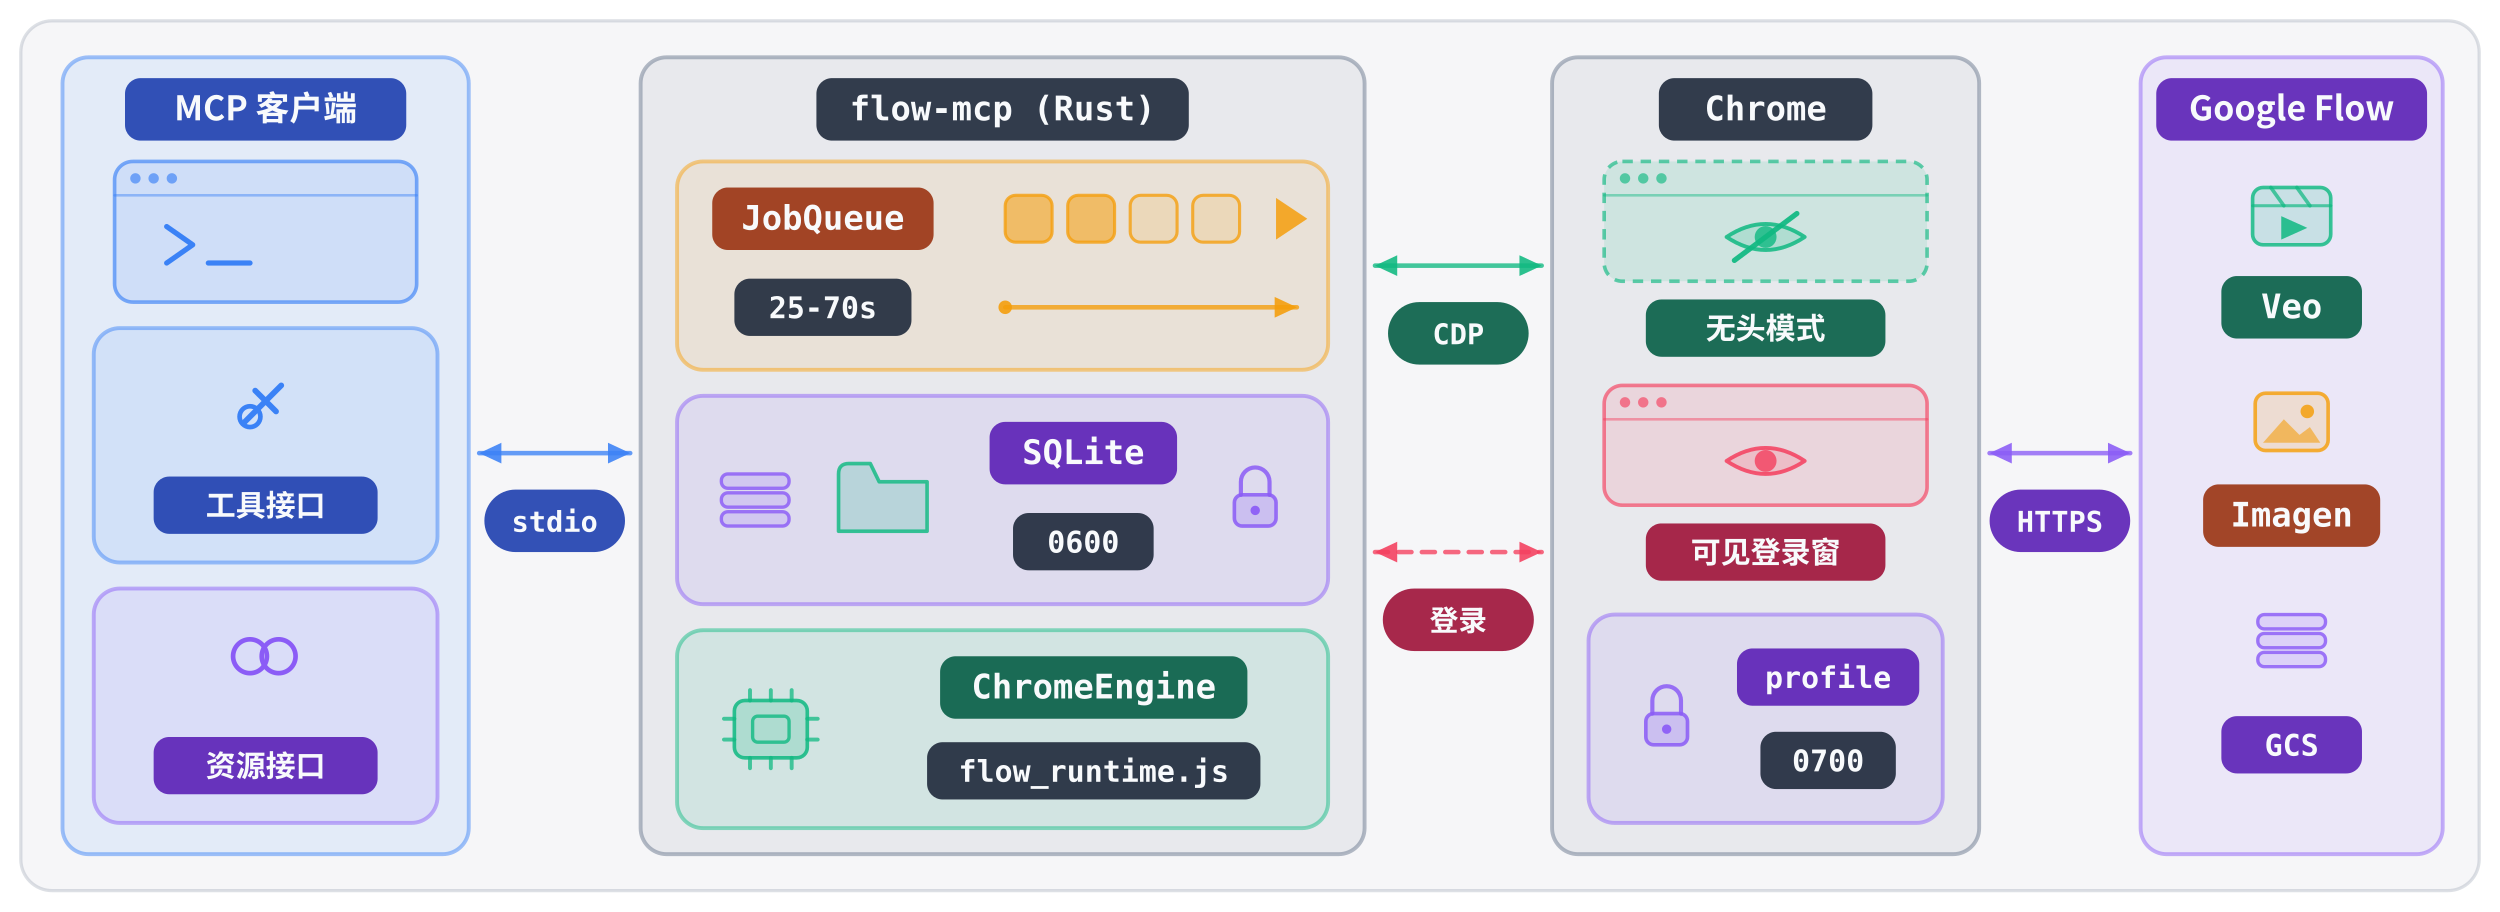
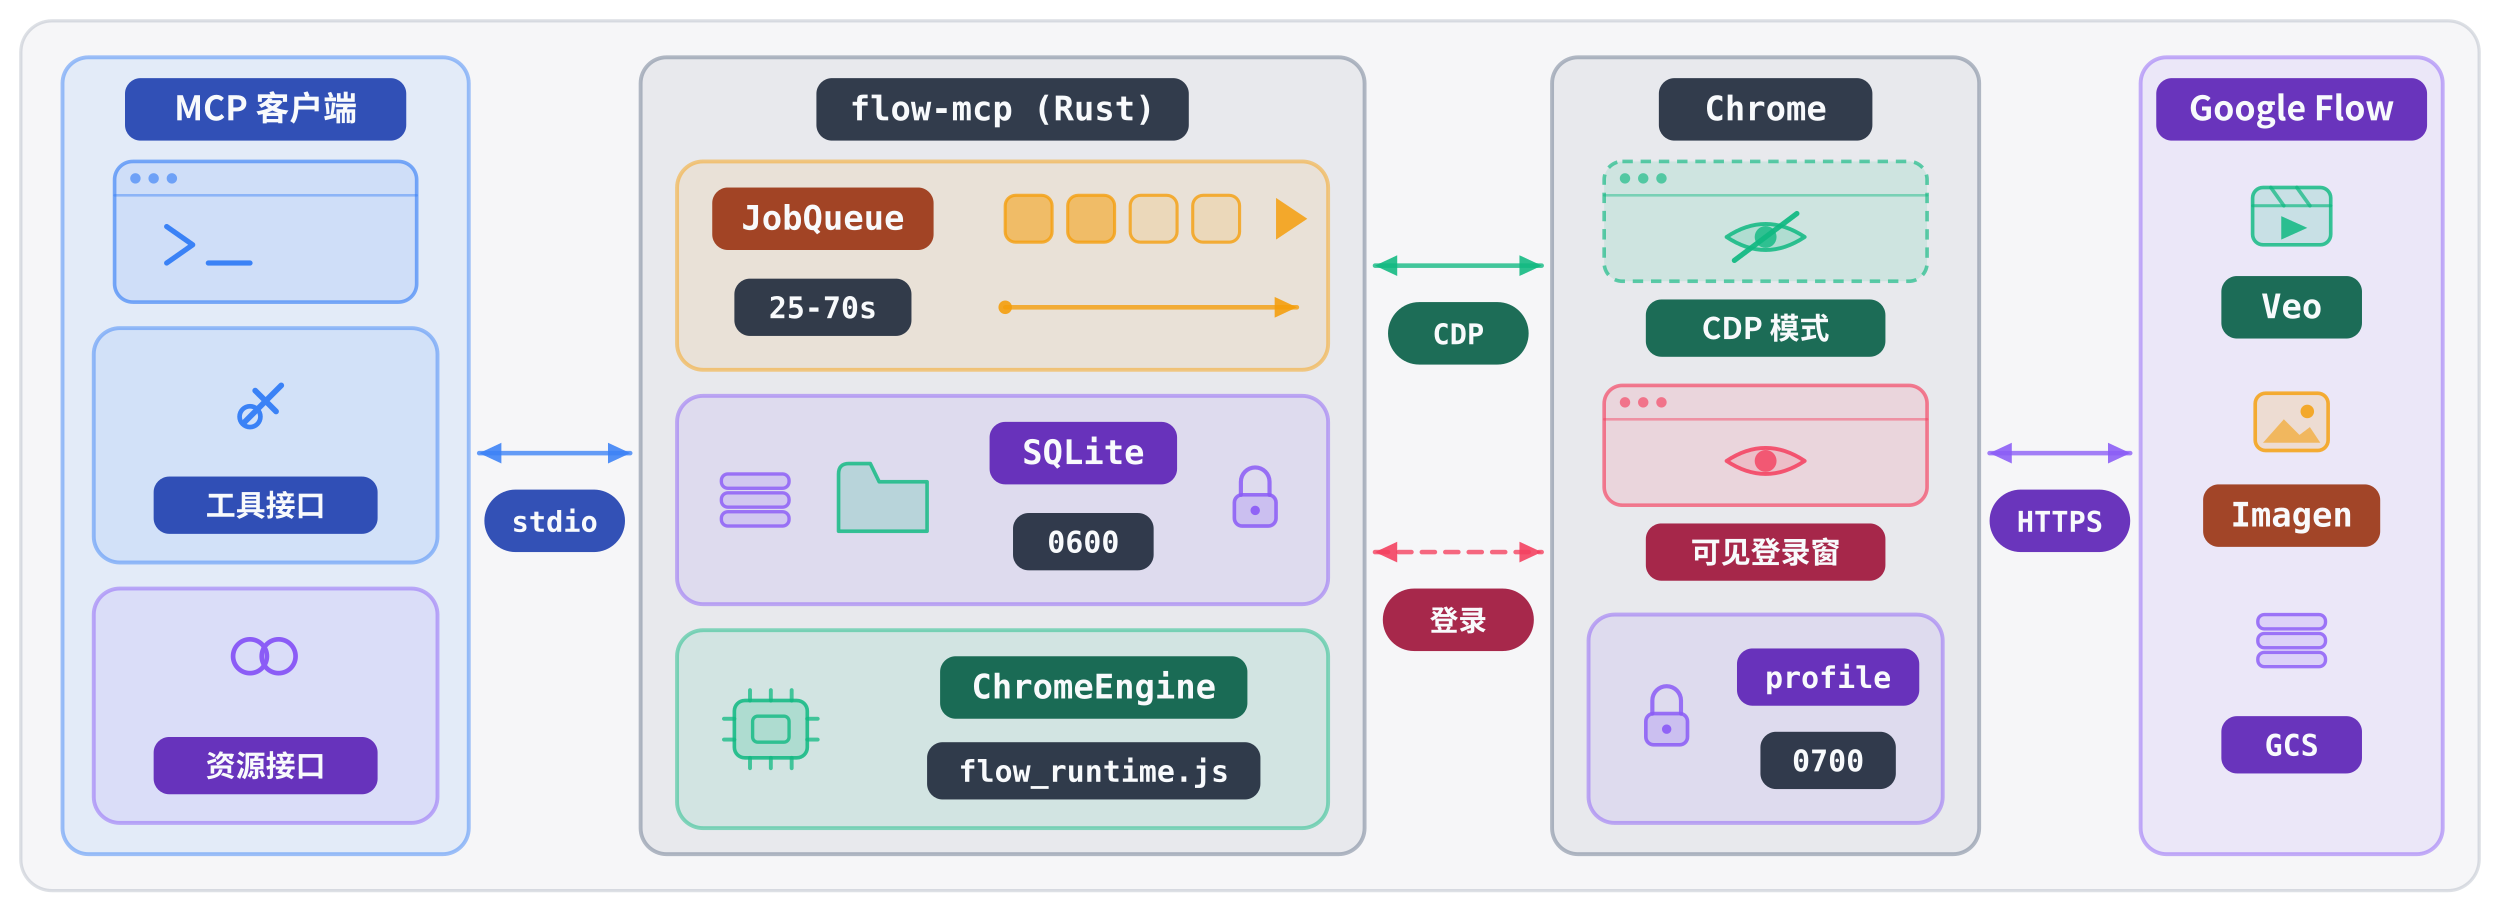
<svg xmlns="http://www.w3.org/2000/svg" viewBox="0 0 960 350" width="100%" role="img" aria-labelledby="svg-title svg-desc">
  <style>
    path, line, polyline, polygon { stroke-linecap: round; stroke-linejoin: round; }
    text { font-family: system-ui, -apple-system, 'Segoe UI', 'PingFang SC', 'Hiragino Sans', 'Noto Sans CJK SC', 'Noto Sans JP', sans-serif; }
    .mono { font-family: ui-monospace, 'SFMono-Regular', Menlo, Consolas, monospace; }
    .h1 { font-size: 13px; font-weight: 700; fill: #f8fafc; }
    .lbl { font-size: 11.5px; font-weight: 600; fill: #f8fafc; }
    .badge { font-size: 11.5px; font-weight: 600; fill: #f8fafc; }
    .pill { font-size: 11px; font-weight: 700; fill: #f8fafc; }
  </style>
  <defs>
    <marker id="arrow-blue" viewBox="0 0 10 10" refX="8.5" refY="5" markerWidth="6.5" markerHeight="6.5" orient="auto-start-reverse">
      <path d="M 1 1.5 L 8.5 5 L 1 8.5 z" fill="#3b82f6" fill-opacity="0.88" />
    </marker>
    <marker id="arrow-teal" viewBox="0 0 10 10" refX="8.5" refY="5" markerWidth="6.5" markerHeight="6.5" orient="auto-start-reverse">
      <path d="M 1 1.5 L 8.5 5 L 1 8.5 z" fill="#10b981" fill-opacity="0.88" />
    </marker>
    <marker id="arrow-amber" viewBox="0 0 10 10" refX="8.5" refY="5" markerWidth="6.5" markerHeight="6.5" orient="auto-start-reverse">
      <path d="M 1 1.5 L 8.5 5 L 1 8.5 z" fill="#f59e0b" fill-opacity="0.88" />
    </marker>
    <marker id="arrow-purple" viewBox="0 0 10 10" refX="8.5" refY="5" markerWidth="6.5" markerHeight="6.5" orient="auto-start-reverse">
      <path d="M 1 1.5 L 8.5 5 L 1 8.5 z" fill="#8b5cf6" fill-opacity="0.88" />
    </marker>
    <marker id="arrow-rose" viewBox="0 0 10 10" refX="8.5" refY="5" markerWidth="6.5" markerHeight="6.5" orient="auto-start-reverse">
      <path d="M 1 1.5 L 8.5 5 L 1 8.5 z" fill="#f43f5e" fill-opacity="0.88" />
    </marker>
    <marker id="arrow-slate" viewBox="0 0 10 10" refX="8.5" refY="5" markerWidth="6.5" markerHeight="6.5" orient="auto-start-reverse">
      <path d="M 1 1.5 L 8.5 5 L 1 8.5 z" fill="#64748b" fill-opacity="0.88" />
    </marker>
  </defs>
  <rect x="8" y="8" width="944" height="334" rx="12" fill="#64748b" fill-opacity="0.06" stroke="#64748b" stroke-opacity="0.22" stroke-width="1.25" />
  <rect x="24" y="22" width="156" height="306" rx="10" fill="#3b82f6" fill-opacity="0.1" stroke="#3b82f6" stroke-opacity="0.48" stroke-width="1.5" />
  <rect data-capsule="1" x="48.0" y="30.0" width="108" height="24.0" rx="6.0" fill="#1e40af" fill-opacity="0.90" stroke="none" />
  <text x="102.0" y="46.2" text-anchor="middle" class="h1" fill="#f8fafc">MCP 客户端</text>
  <rect x="44" y="62" width="116" height="54" rx="7" fill="#3b82f6" fill-opacity="0.12" stroke="#3b82f6" stroke-opacity="0.65" stroke-width="1.4" />
  <line x1="44" y1="75" x2="160" y2="75" stroke="#3b82f6" stroke-opacity="0.45" stroke-width="1" />
  <circle cx="52" cy="68.5" r="2" fill="#3b82f6" fill-opacity="0.65" />
  <circle cx="59" cy="68.5" r="2" fill="#3b82f6" fill-opacity="0.65" />
  <circle cx="66" cy="68.5" r="2" fill="#3b82f6" fill-opacity="0.65" />
  <path d="M 64 87 L 74 94 L 64 101 M 80 101 L 96 101" fill="none" stroke="#3b82f6" stroke-width="2" />
  <rect x="36" y="126" width="132" height="90" rx="10" fill="#3b82f6" fill-opacity="0.1" stroke="#3b82f6" stroke-opacity="0.48" stroke-width="1.5" />
  <path d="M 94 162 L 108 148 M 98 150 L 106 158" fill="none" stroke="#3b82f6" stroke-width="2.2" />
  <circle cx="96" cy="160" r="4" fill="none" stroke="#3b82f6" stroke-width="1.8" />
  <rect data-capsule="1" x="59.0" y="183.0" width="86" height="22.0" rx="6.0" fill="#1e40af" fill-opacity="0.90" stroke="none" />
  <text x="102.0" y="198.2" text-anchor="middle" class="lbl" fill="#f8fafc">工具接口</text>
  <rect x="36" y="226" width="132" height="90" rx="10" fill="#8b5cf6" fill-opacity="0.1" stroke="#8b5cf6" stroke-opacity="0.48" stroke-width="1.5" />
  <circle cx="96" cy="252" r="6.5" fill="none" stroke="#8b5cf6" stroke-width="1.8" />
  <circle cx="107" cy="252" r="6.5" fill="none" stroke="#8b5cf6" stroke-width="1.8" />
  <rect data-capsule="1" x="59.0" y="283.0" width="86" height="22.0" rx="6.0" fill="#5b21b6" fill-opacity="0.90" stroke="none" />
  <text x="102.0" y="298.2" text-anchor="middle" class="lbl" fill="#f8fafc">资源接口</text>
  <path d="M 184 174 L 242 174" fill="none" stroke="#3b82f6" stroke-opacity="0.78" stroke-width="1.75" marker-end="url(#arrow-blue)" marker-start="url(#arrow-blue)" />
  <rect data-capsule="1" x="186.0" y="188.0" width="54" height="24.0" rx="12.0" fill="#1e40af" fill-opacity="0.90" stroke="none" />
  <text x="213.0" y="204.2" text-anchor="middle" class="pill mono" fill="#f8fafc">stdio</text>
  <rect x="246" y="22" width="278" height="306" rx="10" fill="#64748b" fill-opacity="0.1" stroke="#64748b" stroke-opacity="0.48" stroke-width="1.5" />
  <rect data-capsule="1" x="313.5" y="30.0" width="143" height="24.0" rx="6.0" fill="#1e293b" fill-opacity="0.90" stroke="none" />
  <text x="385.0" y="46.2" text-anchor="middle" class="h1 mono" fill="#f8fafc">flow-mcp (Rust)</text>
  <rect x="260" y="62" width="250" height="80" rx="10" fill="#f59e0b" fill-opacity="0.1" stroke="#f59e0b" stroke-opacity="0.48" stroke-width="1.5" />
  <rect data-capsule="1" x="273.5" y="72.0" width="85" height="24.0" rx="6.0" fill="#9a3412" fill-opacity="0.90" stroke="none" />
  <text x="316.0" y="88.2" text-anchor="middle" class="h1 mono" fill="#f8fafc">JobQueue</text>
  <rect data-capsule="1" x="282.0" y="107.0" width="68" height="22.0" rx="6.0" fill="#1e293b" fill-opacity="0.90" stroke="none" />
  <text x="316.0" y="122.2" text-anchor="middle" class="badge mono" fill="#f8fafc">25-70s</text>
  <rect x="386" y="75" width="18" height="18" rx="4" fill="#f59e0b" fill-opacity="0.55" stroke="#f59e0b" stroke-opacity="0.78" stroke-width="1.2" />
  <rect x="410" y="75" width="18" height="18" rx="4" fill="#f59e0b" fill-opacity="0.55" stroke="#f59e0b" stroke-opacity="0.78" stroke-width="1.2" />
  <rect x="434" y="75" width="18" height="18" rx="4" fill="#f59e0b" fill-opacity="0.14" stroke="#f59e0b" stroke-opacity="0.78" stroke-width="1.2" />
  <rect x="458" y="75" width="18" height="18" rx="4" fill="#f59e0b" fill-opacity="0.14" stroke="#f59e0b" stroke-opacity="0.78" stroke-width="1.2" />
  <polygon points="490,76 502,84 490,92" fill="#f59e0b" fill-opacity="0.84" />
  <path d="M 386 118 L 498 118" fill="none" stroke="#f59e0b" stroke-opacity="0.78" stroke-width="1.75" marker-end="url(#arrow-amber)" />
  <circle data-anchor="1" cx="386" cy="118" r="2.6" fill="#f59e0b" fill-opacity="0.88" />
  <rect x="260" y="152" width="250" height="80" rx="10" fill="#8b5cf6" fill-opacity="0.1" stroke="#8b5cf6" stroke-opacity="0.48" stroke-width="1.5" />
  <rect x="277" y="182" width="26" height="5.5" rx="2.5" fill="#8b5cf6" fill-opacity="0.16" stroke="#8b5cf6" stroke-opacity="0.82" stroke-width="1.3" />
  <rect x="277" y="189.25" width="26" height="5.5" rx="2.5" fill="#8b5cf6" fill-opacity="0.16" stroke="#8b5cf6" stroke-opacity="0.82" stroke-width="1.3" />
  <rect x="277" y="196.5" width="26" height="5.5" rx="2.5" fill="#8b5cf6" fill-opacity="0.16" stroke="#8b5cf6" stroke-opacity="0.82" stroke-width="1.3" />
  <path d="M 322 182 L 322 204 L 356 204 L 356 185 L 337.6 185 L 334.2 178 L 326 178 Q 322 178 322 182 Z" fill="#10b981" fill-opacity="0.18" stroke="#10b981" stroke-opacity="0.82" stroke-width="1.4" />
  <rect data-capsule="1" x="380.0" y="162.0" width="72" height="24.0" rx="6.0" fill="#5b21b6" fill-opacity="0.90" stroke="none" />
  <text x="416.0" y="178.2" text-anchor="middle" class="h1 mono" fill="#f8fafc">SQLite</text>
  <rect data-capsule="1" x="389.0" y="197.0" width="54" height="22.0" rx="6.0" fill="#1e293b" fill-opacity="0.90" stroke="none" />
  <text x="416.0" y="212.2" text-anchor="middle" class="badge mono" fill="#f8fafc">0600</text>
  <path d="M 476.5 190 L 476.5 185 A 5.5 5.5 0 0 1 487.5 185 L 487.5 190" fill="none" stroke="#8b5cf6" stroke-opacity="0.85" stroke-width="1.6" />
  <rect x="474" y="190" width="16" height="12" rx="3" fill="#8b5cf6" fill-opacity="0.22" stroke="#8b5cf6" stroke-opacity="0.85" stroke-width="1.4" />
  <circle cx="482" cy="196" r="1.8" fill="#8b5cf6" fill-opacity="0.92" />
  <rect x="260" y="242" width="250" height="76" rx="10" fill="#10b981" fill-opacity="0.1" stroke="#10b981" stroke-opacity="0.48" stroke-width="1.5" />
  <rect x="282" y="269" width="28" height="22" rx="4" fill="#10b981" fill-opacity="0.18" stroke="#10b981" stroke-opacity="0.85" stroke-width="1.4" />
  <rect x="289" y="275" width="14" height="10" rx="2" fill="none" stroke="#10b981" stroke-opacity="0.80" stroke-width="1.3" />
  <line x1="288" y1="265" x2="288" y2="269" stroke="#10b981" stroke-opacity="0.75" stroke-width="1.5" />
  <line x1="288" y1="291" x2="288" y2="295" stroke="#10b981" stroke-opacity="0.75" stroke-width="1.5" />
  <line x1="296" y1="265" x2="296" y2="269" stroke="#10b981" stroke-opacity="0.75" stroke-width="1.5" />
  <line x1="296" y1="291" x2="296" y2="295" stroke="#10b981" stroke-opacity="0.75" stroke-width="1.5" />
  <line x1="304" y1="265" x2="304" y2="269" stroke="#10b981" stroke-opacity="0.75" stroke-width="1.5" />
  <line x1="304" y1="291" x2="304" y2="295" stroke="#10b981" stroke-opacity="0.75" stroke-width="1.5" />
  <line x1="278" y1="276" x2="282" y2="276" stroke="#10b981" stroke-opacity="0.75" stroke-width="1.5" />
  <line x1="310" y1="276" x2="314" y2="276" stroke="#10b981" stroke-opacity="0.75" stroke-width="1.5" />
  <line x1="278" y1="284" x2="282" y2="284" stroke="#10b981" stroke-opacity="0.75" stroke-width="1.5" />
  <line x1="310" y1="284" x2="314" y2="284" stroke="#10b981" stroke-opacity="0.75" stroke-width="1.5" />
  <rect data-capsule="1" x="361.0" y="252.0" width="118" height="24.0" rx="6.0" fill="#065f46" fill-opacity="0.90" stroke="none" />
  <text x="420.0" y="268.2" text-anchor="middle" class="h1 mono" fill="#f8fafc">ChromeEngine</text>
  <rect data-capsule="1" x="356.0" y="285.0" width="128" height="22.0" rx="6.0" fill="#1e293b" fill-opacity="0.90" stroke="none" />
  <text x="420.0" y="300.2" text-anchor="middle" class="badge mono" fill="#f8fafc">flow_runtime.js</text>
  <path d="M 528 102 L 592 102" fill="none" stroke="#10b981" stroke-opacity="0.78" stroke-width="1.75" marker-end="url(#arrow-teal)" marker-start="url(#arrow-teal)" />
  <rect data-capsule="1" x="533.0" y="116.0" width="54" height="24.0" rx="12.0" fill="#065f46" fill-opacity="0.90" stroke="none" />
  <text x="560.0" y="132.2" text-anchor="middle" class="pill mono" fill="#f8fafc">CDP</text>
  <path d="M 528 212 L 592 212" fill="none" stroke="#f43f5e" stroke-opacity="0.78" stroke-width="1.75" marker-end="url(#arrow-rose)" marker-start="url(#arrow-rose)" stroke-dasharray="5 4" />
  <rect data-capsule="1" x="531.0" y="226.0" width="58" height="24.0" rx="12.0" fill="#9f1239" fill-opacity="0.90" stroke="none" />
  <text x="560.0" y="242.2" text-anchor="middle" class="pill" fill="#f8fafc">登录</text>
  <rect x="596" y="22" width="164" height="306" rx="10" fill="#64748b" fill-opacity="0.1" stroke="#64748b" stroke-opacity="0.48" stroke-width="1.5" />
  <rect data-capsule="1" x="637.0" y="30.0" width="82" height="24.0" rx="6.0" fill="#1e293b" fill-opacity="0.90" stroke="none" />
  <text x="678.0" y="46.2" text-anchor="middle" class="h1 mono" fill="#f8fafc">Chrome</text>
  <rect x="616" y="62" width="124" height="46" rx="7" fill="#10b981" fill-opacity="0.12" stroke="#10b981" stroke-opacity="0.65" stroke-width="1.4" stroke-dasharray="4 3" />
  <line x1="616" y1="75" x2="740" y2="75" stroke="#10b981" stroke-opacity="0.45" stroke-width="1" />
  <circle cx="624" cy="68.5" r="2" fill="#10b981" fill-opacity="0.65" />
  <circle cx="631" cy="68.5" r="2" fill="#10b981" fill-opacity="0.65" />
  <circle cx="638" cy="68.5" r="2" fill="#10b981" fill-opacity="0.65" />
  <path d="M 663 91 Q 678 81 693 91 Q 678 101 663 91 Z" fill="#10b981" fill-opacity="0.16" stroke="#10b981" stroke-opacity="0.85" stroke-width="1.5" />
  <circle cx="678" cy="91" r="4.2" fill="#10b981" fill-opacity="0.80" />
  <line x1="666" y1="100" x2="690" y2="82" stroke="#10b981" stroke-opacity="0.92" stroke-width="2" />
  <rect data-capsule="1" x="632.0" y="115.0" width="92" height="22.0" rx="6.0" fill="#065f46" fill-opacity="0.90" stroke="none" />
-   <text x="678.0" y="130.2" text-anchor="middle" class="lbl" fill="#f8fafc">无头模式</text>
+   <text x="678.0" y="130.2" text-anchor="middle" class="lbl" fill="#f8fafc">CDP 模式</text>
  <rect x="616" y="148" width="124" height="46" rx="7" fill="#f43f5e" fill-opacity="0.12" stroke="#f43f5e" stroke-opacity="0.65" stroke-width="1.4" />
  <line x1="616" y1="161" x2="740" y2="161" stroke="#f43f5e" stroke-opacity="0.45" stroke-width="1" />
  <circle cx="624" cy="154.5" r="2" fill="#f43f5e" fill-opacity="0.65" />
  <circle cx="631" cy="154.5" r="2" fill="#f43f5e" fill-opacity="0.65" />
  <circle cx="638" cy="154.5" r="2" fill="#f43f5e" fill-opacity="0.65" />
  <path d="M 663 177 Q 678 167 693 177 Q 678 187 663 177 Z" fill="#f43f5e" fill-opacity="0.16" stroke="#f43f5e" stroke-opacity="0.85" stroke-width="1.5" />
  <circle cx="678" cy="177" r="4.2" fill="#f43f5e" fill-opacity="0.80" />
  <rect data-capsule="1" x="632.0" y="201.0" width="92" height="22.0" rx="6.0" fill="#9f1239" fill-opacity="0.90" stroke="none" />
  <text x="678.0" y="216.2" text-anchor="middle" class="lbl" fill="#f8fafc">可见登录窗</text>
  <rect x="610" y="236" width="136" height="80" rx="10" fill="#8b5cf6" fill-opacity="0.1" stroke="#8b5cf6" stroke-opacity="0.48" stroke-width="1.5" />
  <path d="M 634.5 274 L 634.5 269 A 5.5 5.5 0 0 1 645.5 269 L 645.5 274" fill="none" stroke="#8b5cf6" stroke-opacity="0.85" stroke-width="1.6" />
  <rect x="632" y="274" width="16" height="12" rx="3" fill="#8b5cf6" fill-opacity="0.22" stroke="#8b5cf6" stroke-opacity="0.85" stroke-width="1.4" />
  <circle cx="640" cy="280" r="1.8" fill="#8b5cf6" fill-opacity="0.92" />
  <rect data-capsule="1" x="667.0" y="249.0" width="70" height="22.0" rx="6.0" fill="#5b21b6" fill-opacity="0.90" stroke="none" />
  <text x="702.0" y="264.2" text-anchor="middle" class="badge mono" fill="#f8fafc">profile</text>
  <rect data-capsule="1" x="676.0" y="281.0" width="52" height="22.0" rx="6.0" fill="#1e293b" fill-opacity="0.90" stroke="none" />
  <text x="702.0" y="296.2" text-anchor="middle" class="badge mono" fill="#f8fafc">0700</text>
  <path d="M 764 174 L 818 174" fill="none" stroke="#8b5cf6" stroke-opacity="0.78" stroke-width="1.75" marker-end="url(#arrow-purple)" marker-start="url(#arrow-purple)" />
  <rect data-capsule="1" x="764.0" y="188.0" width="54" height="24.0" rx="12.0" fill="#5b21b6" fill-opacity="0.90" stroke="none" />
  <text x="791.0" y="204.2" text-anchor="middle" class="pill mono" fill="#f8fafc">HTTPS</text>
  <rect x="822" y="22" width="116" height="306" rx="10" fill="#8b5cf6" fill-opacity="0.1" stroke="#8b5cf6" stroke-opacity="0.48" stroke-width="1.5" />
  <rect data-capsule="1" x="828.0" y="30.0" width="104" height="24.0" rx="6.0" fill="#5b21b6" fill-opacity="0.90" stroke="none" />
  <text x="880.0" y="46.2" text-anchor="middle" class="h1" fill="#f8fafc">Google Flow</text>
  <rect x="865" y="72" width="30" height="22" rx="4" fill="#10b981" fill-opacity="0.16" stroke="#10b981" stroke-opacity="0.82" stroke-width="1.4" />
  <line x1="865" y1="79" x2="895" y2="79" stroke="#10b981" stroke-opacity="0.68" stroke-width="1.2" />
  <line x1="872" y1="72" x2="877" y2="79" stroke="#10b981" stroke-opacity="0.72" stroke-width="1.4" />
  <line x1="882" y1="72" x2="887" y2="79" stroke="#10b981" stroke-opacity="0.72" stroke-width="1.4" />
  <polygon points="876,83 886,87.5 876,92" fill="#10b981" fill-opacity="0.85" />
  <rect data-capsule="1" x="853.0" y="106.0" width="54" height="24.0" rx="6.0" fill="#065f46" fill-opacity="0.90" stroke="none" />
  <text x="880.0" y="122.2" text-anchor="middle" class="h1 mono" fill="#f8fafc">Veo</text>
  <rect x="866" y="151" width="28" height="22" rx="4" fill="#f59e0b" fill-opacity="0.16" stroke="#f59e0b" stroke-opacity="0.82" stroke-width="1.4" />
  <circle cx="886" cy="158" r="2.6" fill="#f59e0b" fill-opacity="0.84" />
  <polygon points="869,170 877,161 883,167 887,164 891,170" fill="#f59e0b" fill-opacity="0.58" />
  <rect data-capsule="1" x="846.0" y="186.0" width="68" height="24.0" rx="6.0" fill="#9a3412" fill-opacity="0.90" stroke="none" />
  <text x="880.0" y="202.2" text-anchor="middle" class="h1 mono" fill="#f8fafc">Imagen</text>
  <rect x="867" y="236" width="26" height="5.5" rx="2.5" fill="#8b5cf6" fill-opacity="0.16" stroke="#8b5cf6" stroke-opacity="0.82" stroke-width="1.3" />
  <rect x="867" y="243.25" width="26" height="5.5" rx="2.5" fill="#8b5cf6" fill-opacity="0.16" stroke="#8b5cf6" stroke-opacity="0.82" stroke-width="1.3" />
  <rect x="867" y="250.5" width="26" height="5.5" rx="2.5" fill="#8b5cf6" fill-opacity="0.16" stroke="#8b5cf6" stroke-opacity="0.82" stroke-width="1.3" />
  <rect data-capsule="1" x="853.0" y="275.0" width="54" height="22.0" rx="6.0" fill="#5b21b6" fill-opacity="0.90" stroke="none" />
  <text x="880.0" y="290.2" text-anchor="middle" class="badge mono" fill="#f8fafc">GCS</text>
</svg>
